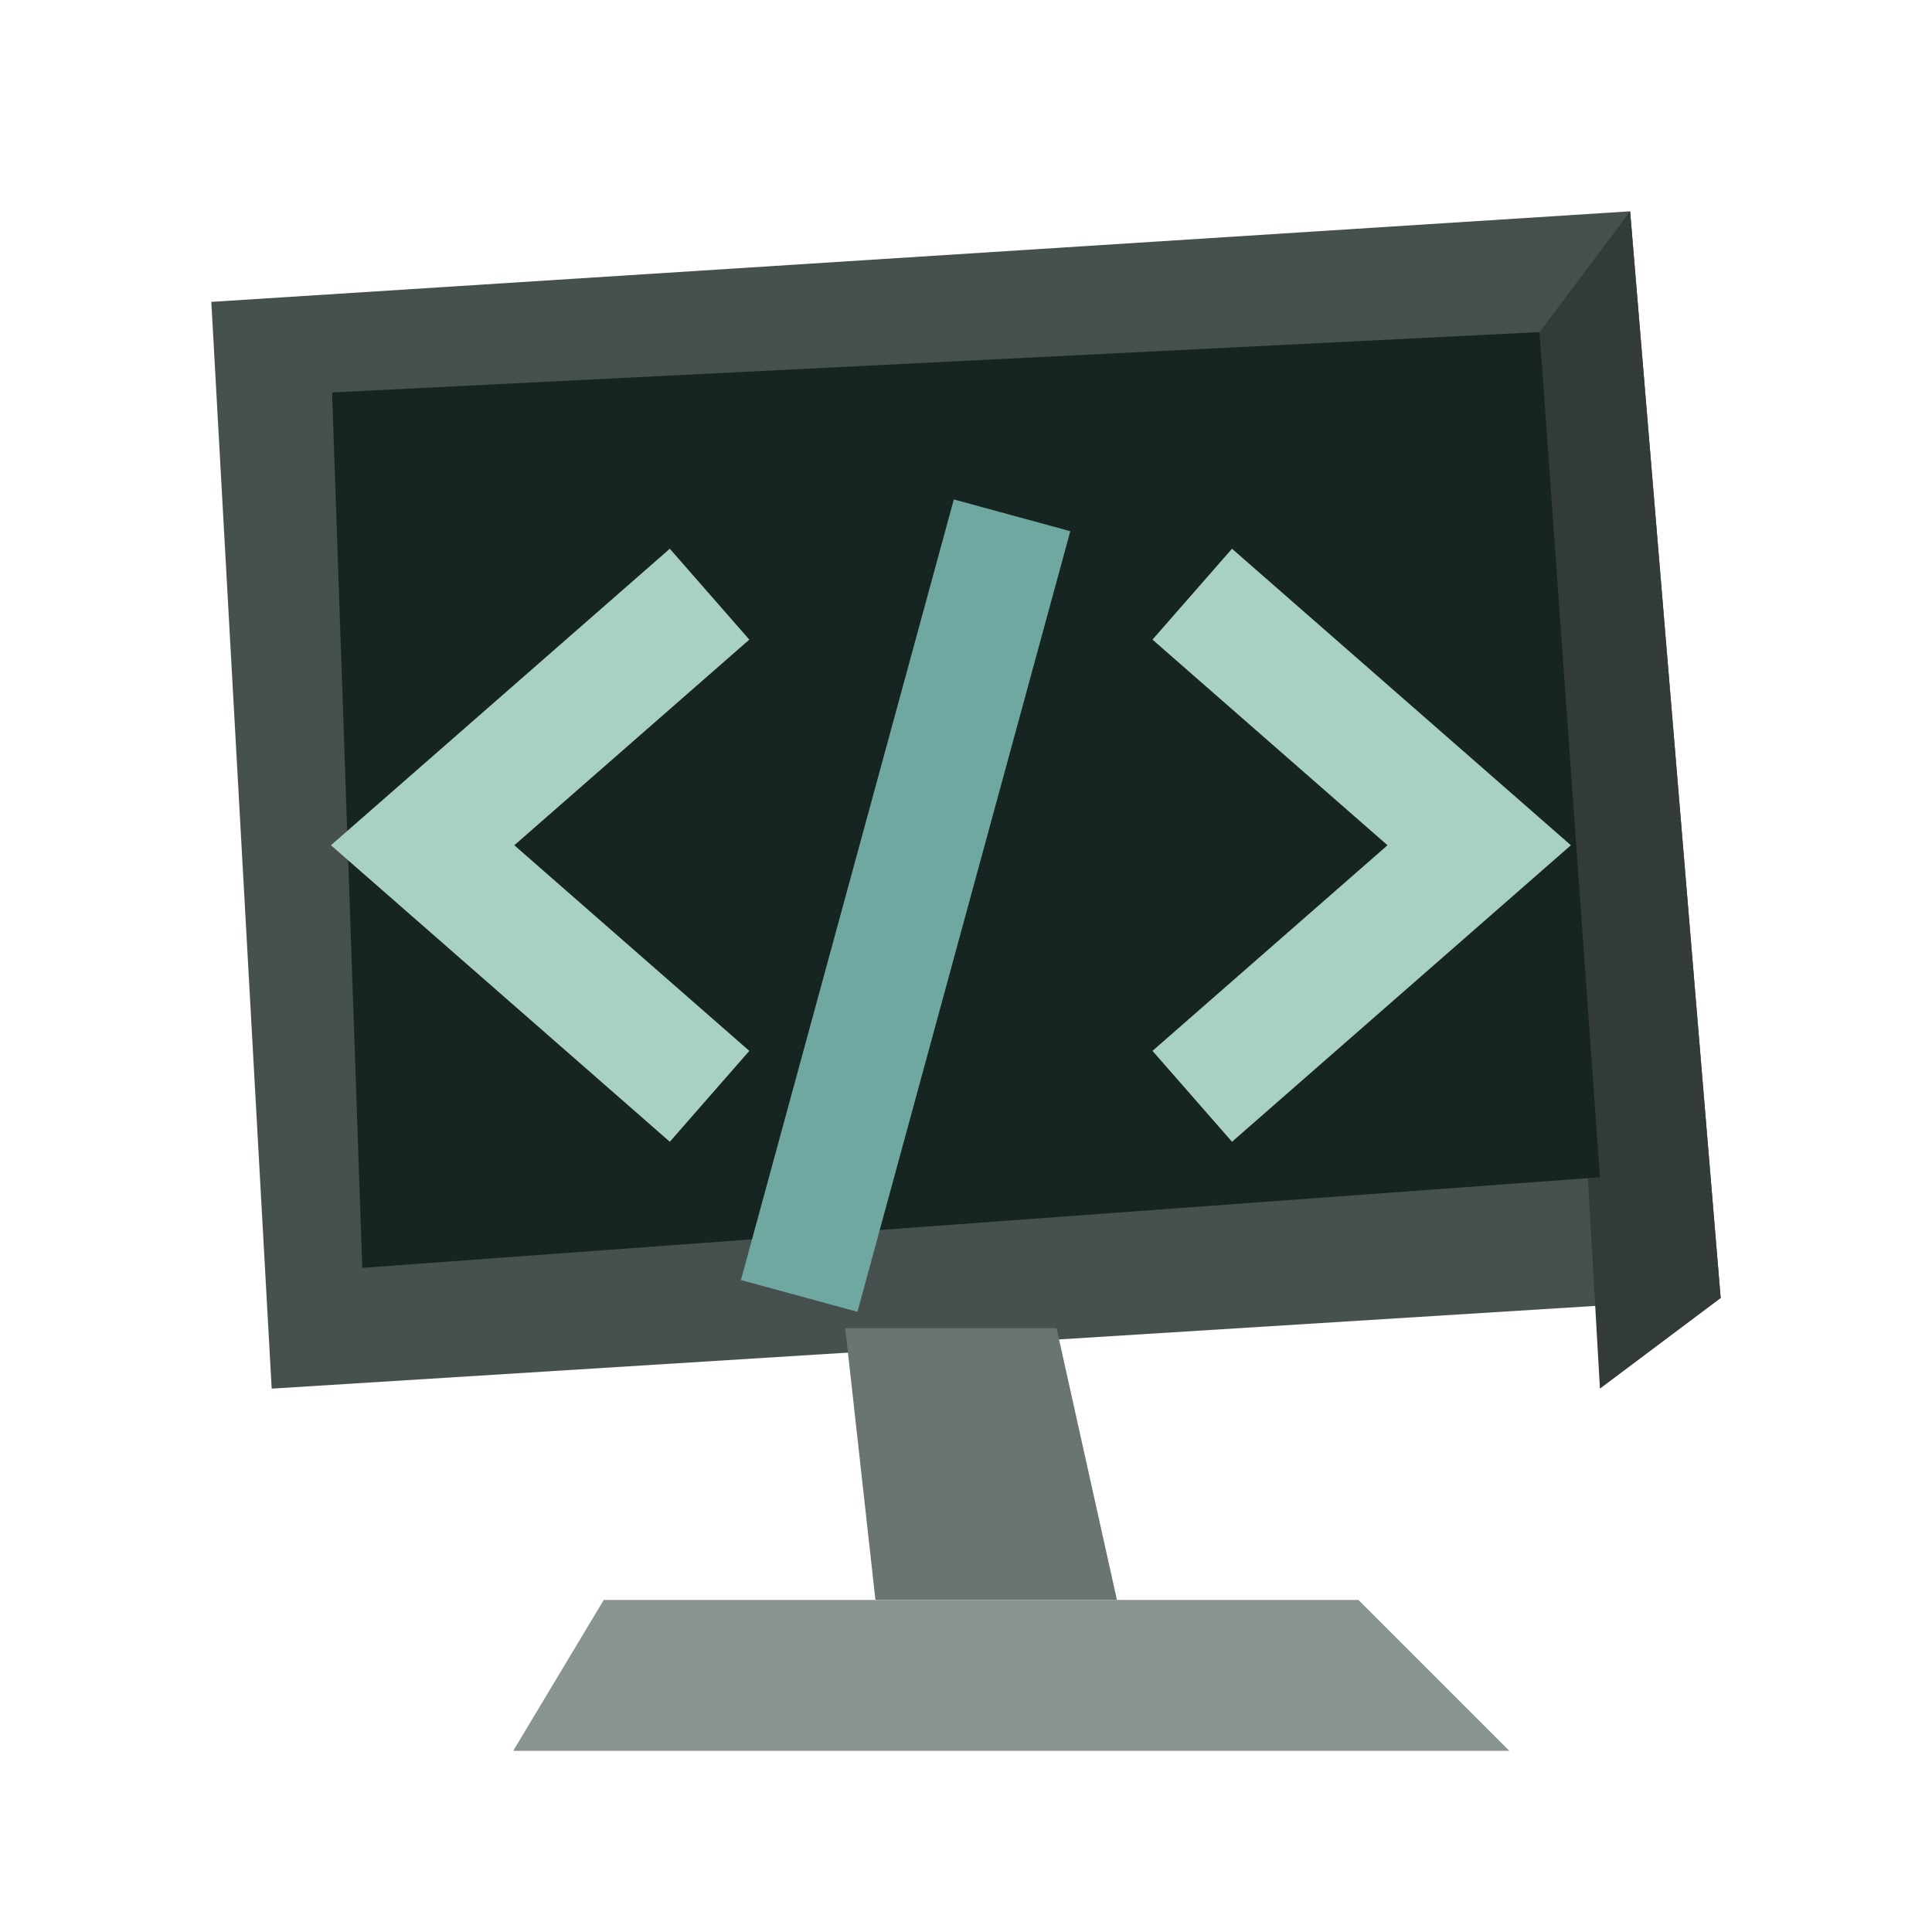
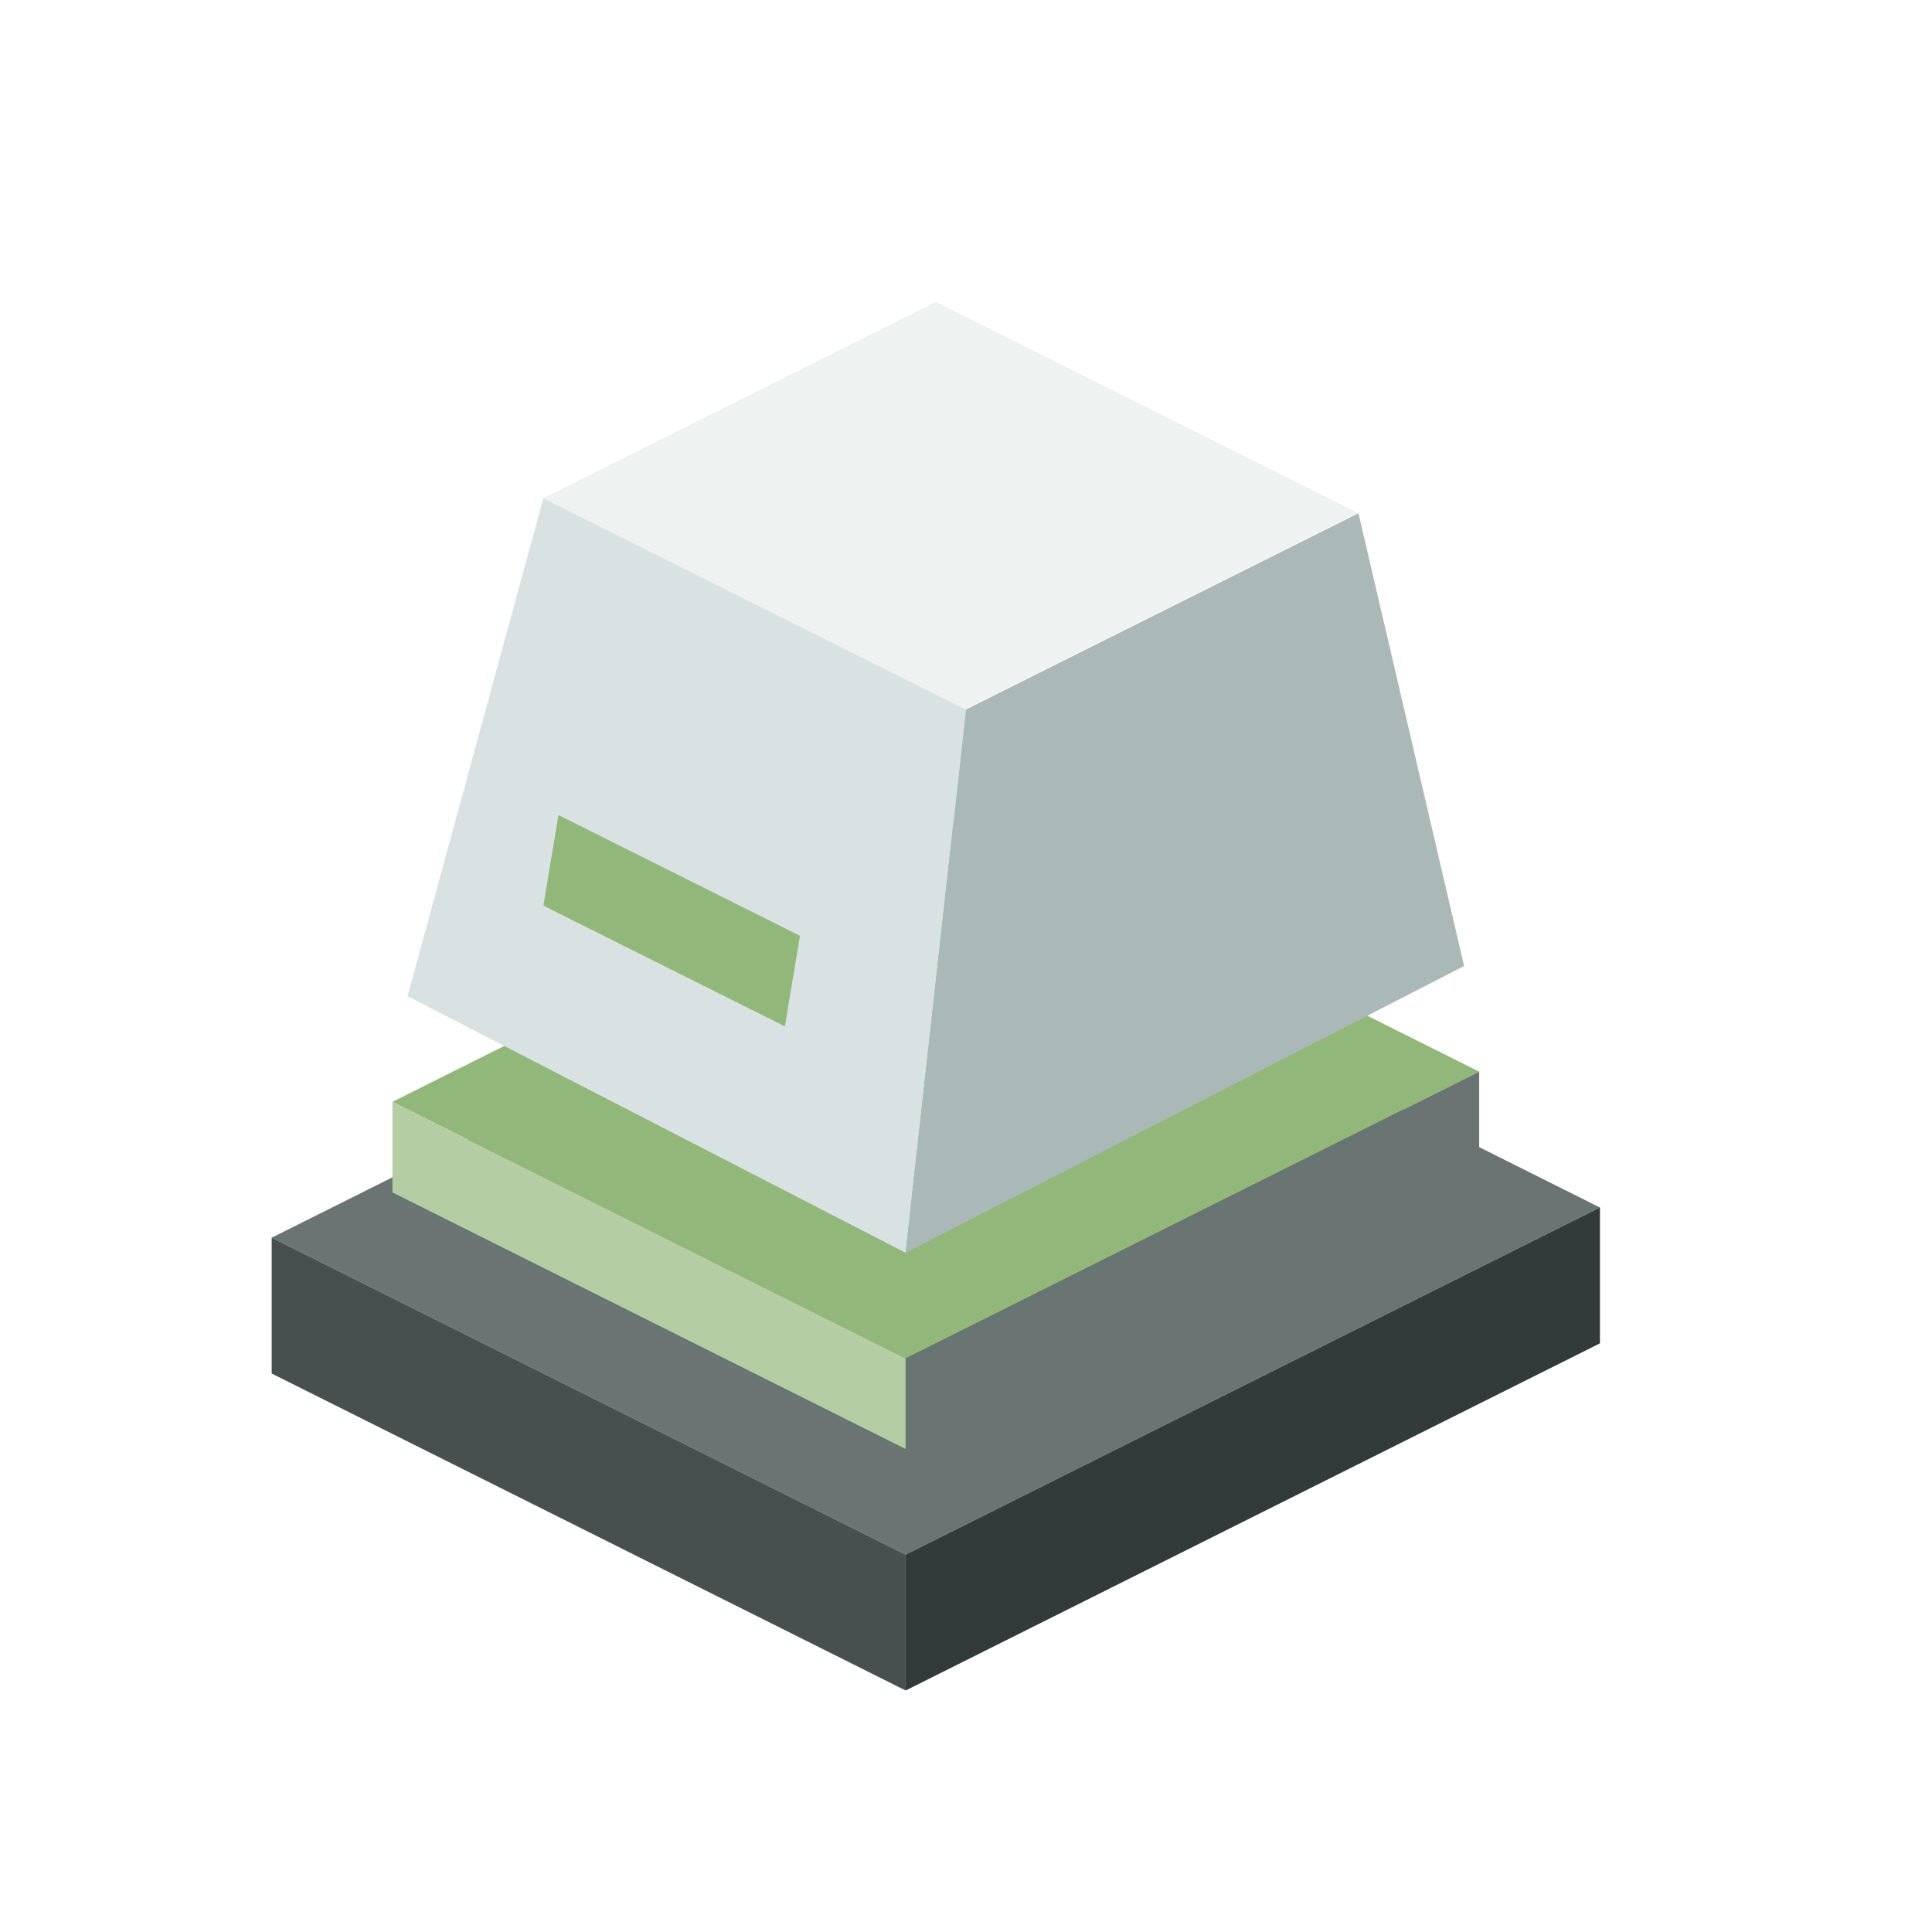
- <svg xmlns="http://www.w3.org/2000/svg" width="64" height="64" viewBox="0 0 64 64" role="img" aria-labelledby="title desc">
+ <svg xmlns="http://www.w3.org/2000/svg" viewBox="0 0 64 64" width="64" height="64">
  <g id="elven-body">
-     <path d="M7 10 54 7 57 43 9 46Z" fill="#46504F" />
-     <path d="M54 7 57 43 53 46 51 11Z" fill="#333B3A" />
-     <path d="M11 13 51 11 53 39 12 42Z" fill="#172522" />
-     <path d="M28 44h7l2 9h-8Z" fill="#697473" />
-     <path d="M20 53h25l5 5H17Z" fill="#899492" />
-     <path d="m22 21-8 7 8 7" fill="none" stroke="#A9D0C5" stroke-width="4" stroke-linecap="square" stroke-linejoin="miter" />
-     <path d="m33 19-6 22" fill="none" stroke="#6FA8A0" stroke-width="4" stroke-linecap="square" />
-     <path d="m41 21 8 7-8 7" fill="none" stroke="#A9D0C5" stroke-width="4" stroke-linecap="square" stroke-linejoin="miter" />
+     <polygon points="9,41 30,51.5 53,40 32,29.5" fill="#697473" />
+     <polygon points="9,41 30,51.5 30,56 9,45.5" fill="#46504F" />
+     <polygon points="30,51.5 53,40 53,44.5 30,56" fill="#333B3A" />
+     <polygon points="13,36.5 30,45 49,35.5 32,27" fill="#91B77A" />
+     <polygon points="30,45 49,35.5 49,38.5 30,48" fill="#697473" />
+     <polygon points="13,36.5 30,45 30,48 13,39.5" fill="#B4CDA3" />
+     <polygon points="18,16.5 32,23.5 30,41.5 13.5,33" fill="#D9E2E2" />
+     <polygon points="32,23.5 45,17 48.5,32 30,41.5" fill="#AAB8B8" />
+     <polygon points="18,16.5 31,10 45,17 32,23.5" fill="#EEF3F2" />
+     <polygon points="18.5,27 26.5,31 26,34 18,30" fill="#91B77A" />
  </g>
</svg>
